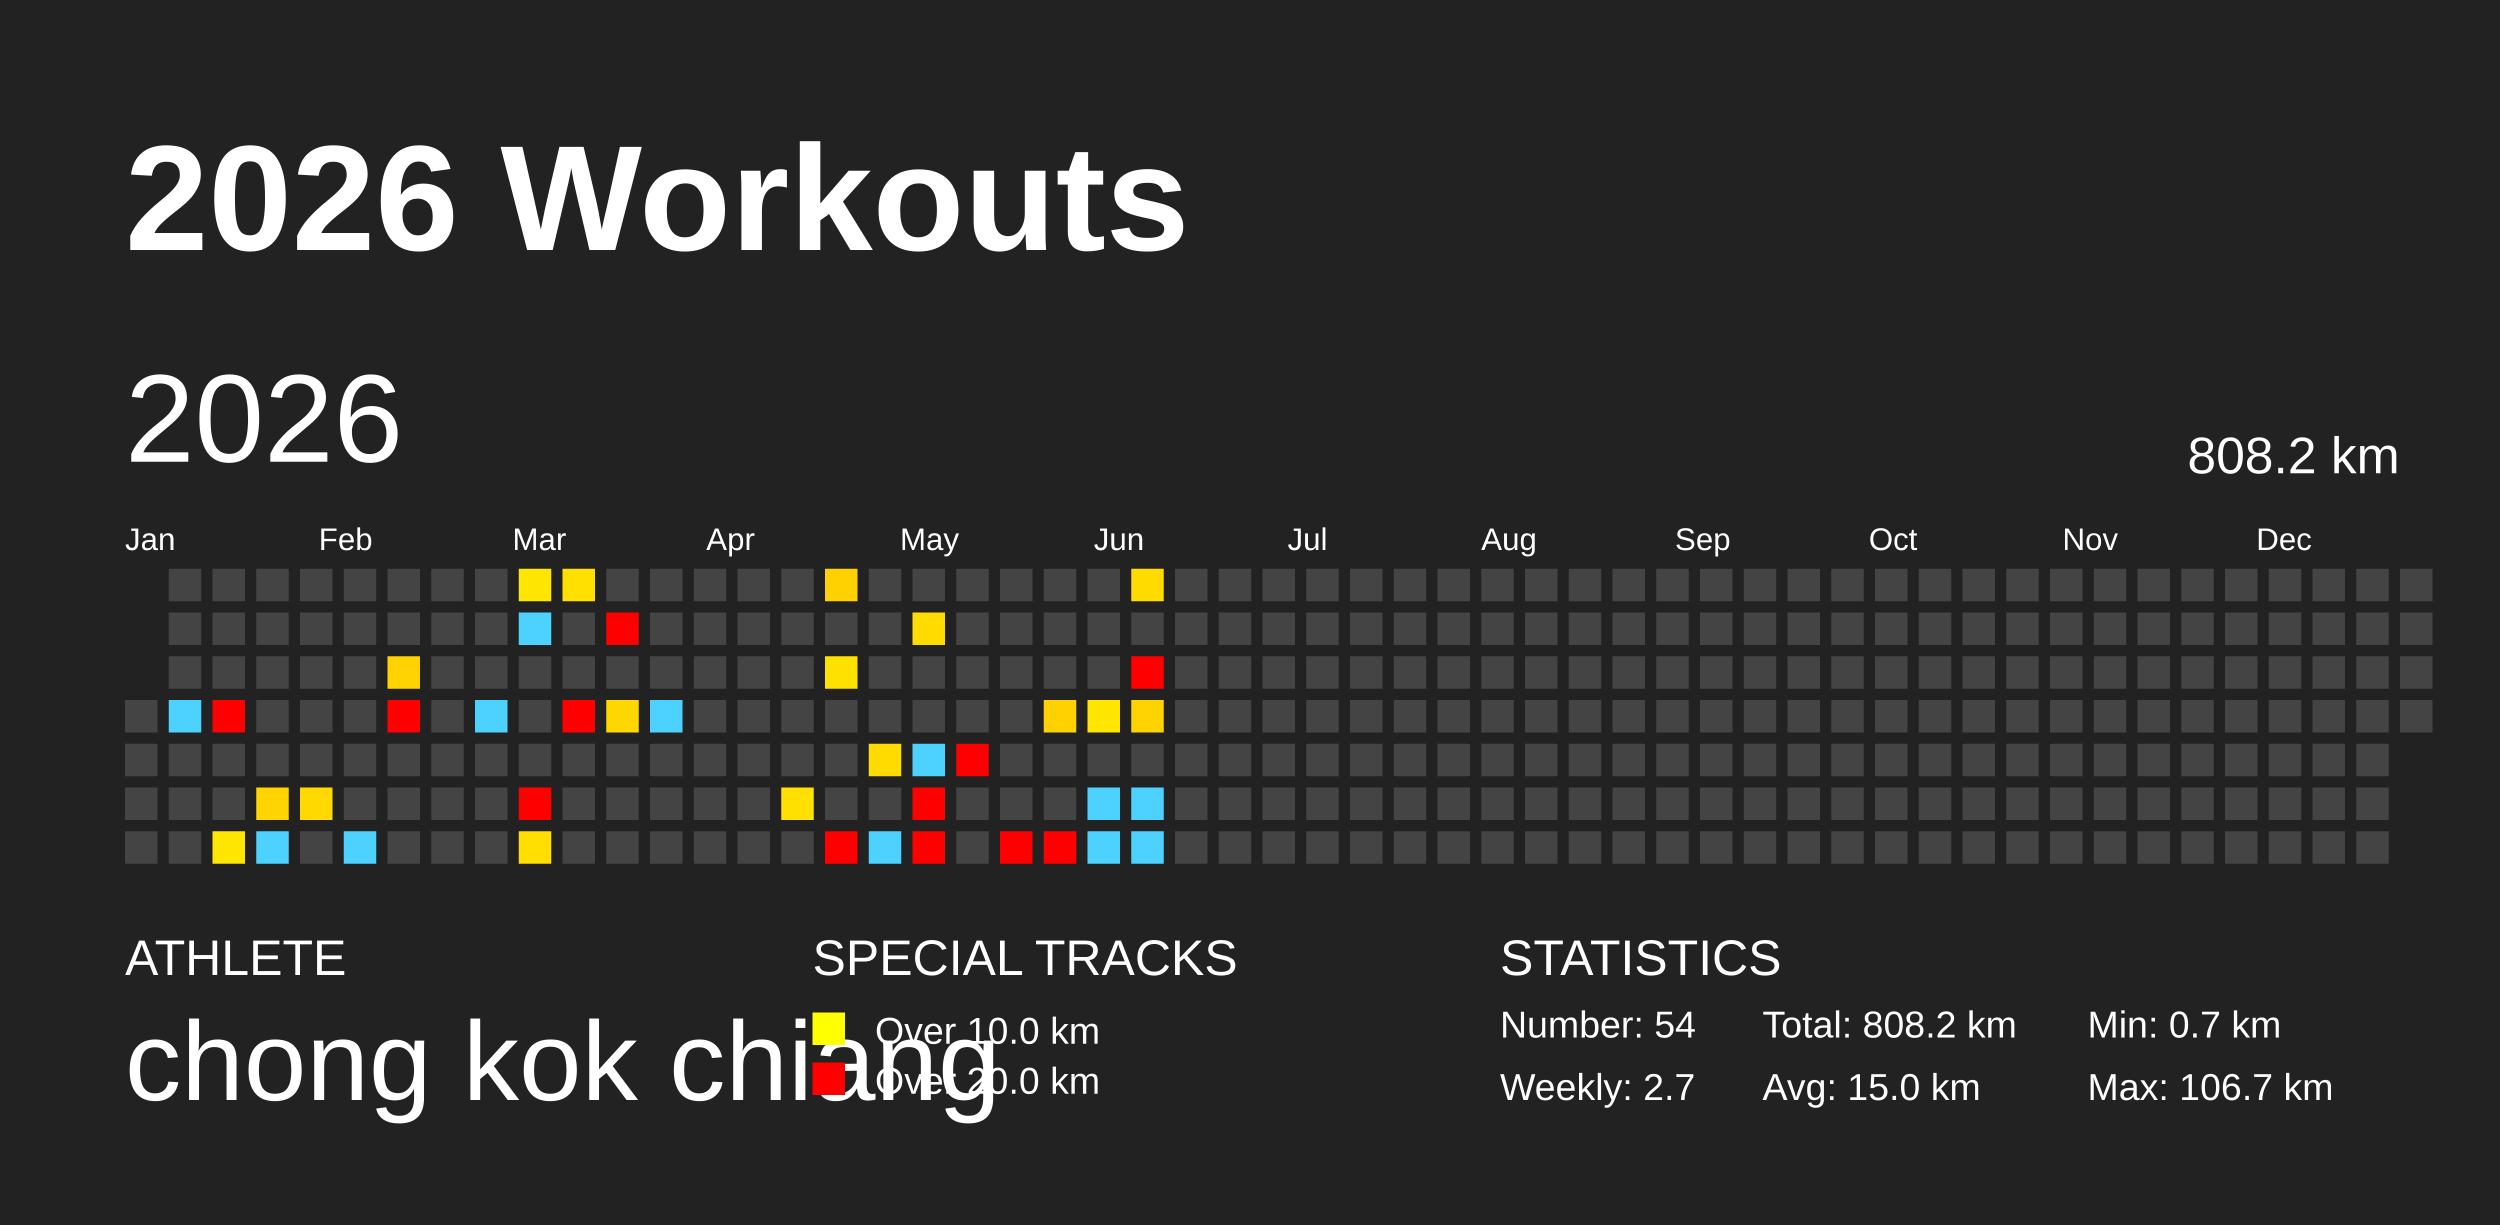
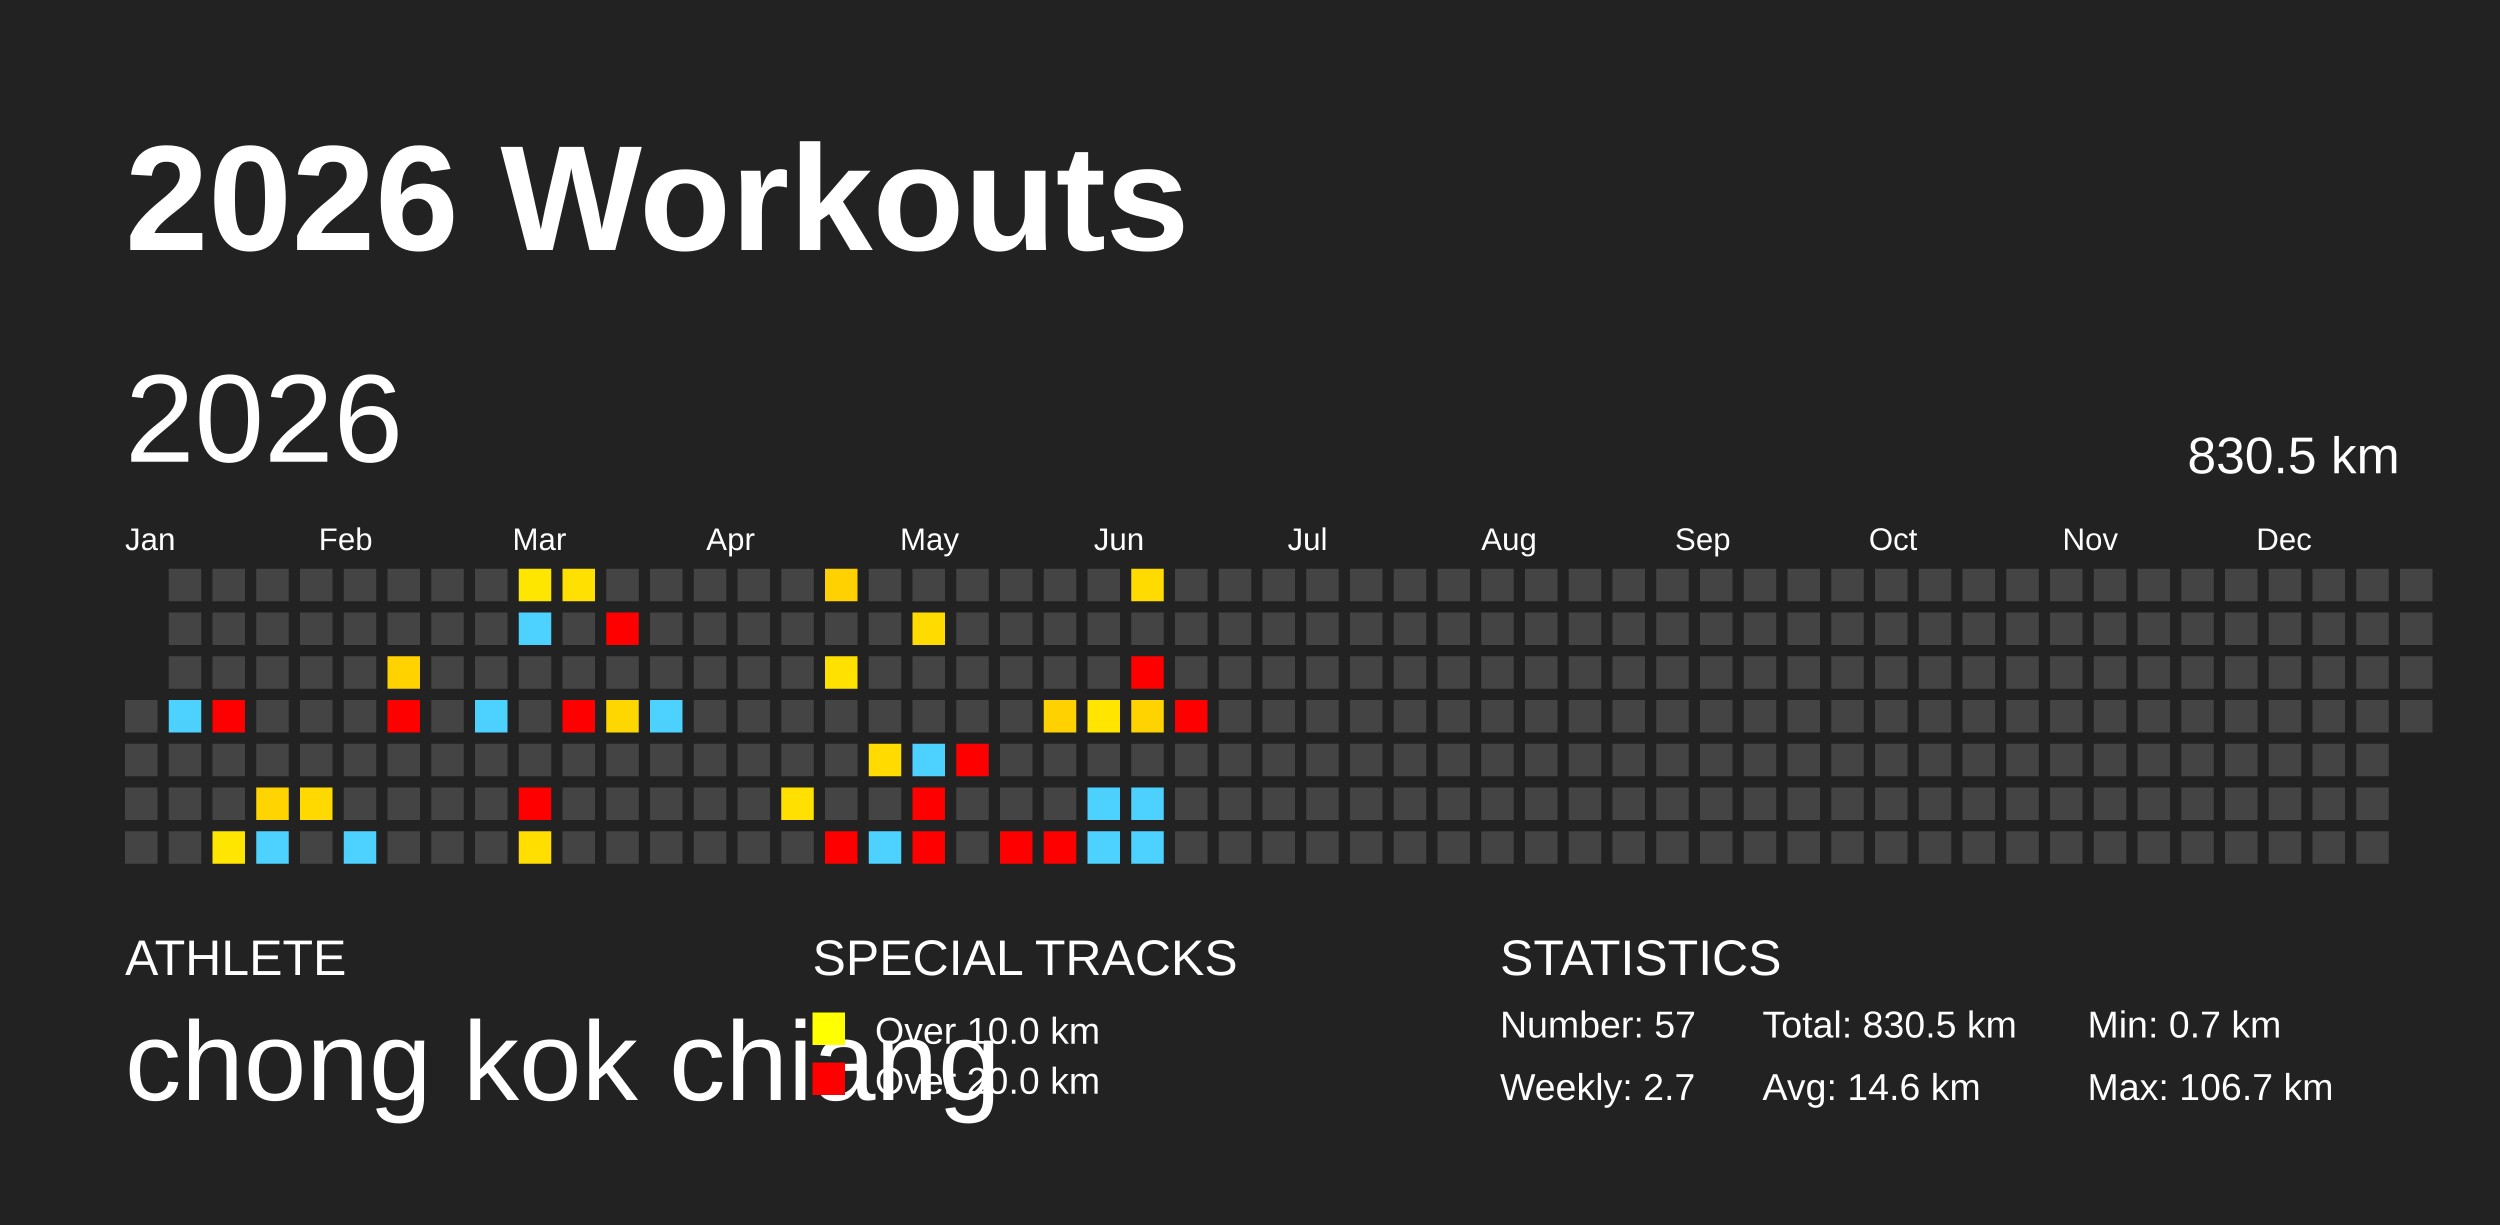
<svg xmlns="http://www.w3.org/2000/svg" baseProfile="full" height="98mm" version="1.1" viewBox="0,0,200,98" width="200mm">
  <defs />
  <rect fill="#222222" height="98" width="200" x="0" y="0" />
  <text fill="#FFFFFF" style="font-size:12px; font-family:Arial; font-weight:bold;" x="10" y="20">2026 Workouts</text>
  <text fill="#FFFFFF" style="font-size:4px; font-family:Arial" x="10" y="78">ATHLETE</text>
  <text fill="#FFFFFF" style="font-size:9px; font-family:Arial" x="10" y="88">chong kok chiang</text>
  <text fill="#FFFFFF" style="font-size:4px; font-family:Arial" x="65" y="78">SPECIAL TRACKS</text>
  <rect fill="yellow" height="2.6" width="2.6" x="65" y="81" />
  <text fill="#FFFFFF" style="font-size:3px; font-family:Arial" x="70" y="83.5">Over 10.0 km</text>
  <rect fill="red" height="2.6" width="2.6" x="65" y="85" />
  <text fill="#FFFFFF" style="font-size:3px; font-family:Arial" x="70" y="87.5">Over 20.0 km</text>
  <text fill="#FFFFFF" style="font-size:4px; font-family:Arial" x="120" y="78">STATISTICS</text>
-   <text fill="#FFFFFF" style="font-size:3px; font-family:Arial" x="120" y="83">Number: 54</text>
+   <text fill="#FFFFFF" style="font-size:3px; font-family:Arial" x="120" y="83">Number: 57</text>
  <text fill="#FFFFFF" style="font-size:3px; font-family:Arial" x="120" y="88">Weekly: 2.7</text>
-   <text fill="#FFFFFF" style="font-size:3px; font-family:Arial" x="141" y="83">Total: 808.2 km</text>
-   <text fill="#FFFFFF" style="font-size:3px; font-family:Arial" x="141" y="88">Avg: 15.0 km</text>
+   <text fill="#FFFFFF" style="font-size:3px; font-family:Arial" x="141" y="83">Total: 830.5 km</text>
+   <text fill="#FFFFFF" style="font-size:3px; font-family:Arial" x="141" y="88">Avg: 14.6 km</text>
  <text fill="#FFFFFF" style="font-size:3px; font-family:Arial" x="167" y="83">Min: 0.7 km</text>
  <text fill="#FFFFFF" style="font-size:3px; font-family:Arial" x="167" y="88">Max: 106.7 km</text>
  <text dominant-baseline="hanging" fill="#FFFFFF" style="font-size:10.0px; font-family:Arial;" x="10" y="30">2026</text>
-   <text dominant-baseline="hanging" fill="#FFFFFF" style="font-size:4.125px; font-family:Arial;" x="175" y="35">808.2 km</text>
+   <text dominant-baseline="hanging" fill="#FFFFFF" style="font-size:4.125px; font-family:Arial;" x="175" y="35">830.5 km</text>
  <text fill="#FFFFFF" style="font-size:2.5px; font-family:Arial" x="10.0" y="44">Jan</text>
  <text fill="#FFFFFF" style="font-size:2.5px; font-family:Arial" x="25.5" y="44">Feb</text>
  <text fill="#FFFFFF" style="font-size:2.5px; font-family:Arial" x="41.0" y="44">Mar</text>
  <text fill="#FFFFFF" style="font-size:2.5px; font-family:Arial" x="56.5" y="44">Apr</text>
  <text fill="#FFFFFF" style="font-size:2.5px; font-family:Arial" x="72.0" y="44">May</text>
  <text fill="#FFFFFF" style="font-size:2.5px; font-family:Arial" x="87.5" y="44">Jun</text>
  <text fill="#FFFFFF" style="font-size:2.5px; font-family:Arial" x="103.0" y="44">Jul</text>
  <text fill="#FFFFFF" style="font-size:2.5px; font-family:Arial" x="118.5" y="44">Aug</text>
  <text fill="#FFFFFF" style="font-size:2.5px; font-family:Arial" x="134.0" y="44">Sep</text>
  <text fill="#FFFFFF" style="font-size:2.5px; font-family:Arial" x="149.5" y="44">Oct</text>
  <text fill="#FFFFFF" style="font-size:2.5px; font-family:Arial" x="165.0" y="44">Nov</text>
  <text fill="#FFFFFF" style="font-size:2.5px; font-family:Arial" x="180.5" y="44">Dec</text>
  <rect fill="#444444" height="2.6" width="2.6" x="10.0" y="56.0" />
  <rect fill="#444444" height="2.6" width="2.6" x="10.0" y="59.5" />
  <rect fill="#444444" height="2.6" width="2.6" x="10.0" y="63.0" />
  <rect fill="#444444" height="2.6" width="2.6" x="10.0" y="66.5" />
  <rect fill="#444444" height="2.6" width="2.6" x="13.5" y="45.5" />
  <rect fill="#444444" height="2.6" width="2.6" x="13.5" y="49.0" />
  <rect fill="#444444" height="2.6" width="2.6" x="13.5" y="52.5" />
  <rect fill="#4dd2ff" height="2.6" width="2.6" x="13.5" y="56.0" />
  <rect fill="#444444" height="2.6" width="2.6" x="13.5" y="59.5" />
  <rect fill="#444444" height="2.6" width="2.6" x="13.5" y="63.0" />
  <rect fill="#444444" height="2.6" width="2.6" x="13.5" y="66.5" />
  <rect fill="#444444" height="2.6" width="2.6" x="17.0" y="45.5" />
  <rect fill="#444444" height="2.6" width="2.6" x="17.0" y="49.0" />
  <rect fill="#444444" height="2.6" width="2.6" x="17.0" y="52.5" />
  <rect fill="red" height="2.6" width="2.6" x="17.0" y="56.0" />
  <rect fill="#444444" height="2.6" width="2.6" x="17.0" y="59.5" />
  <rect fill="#444444" height="2.6" width="2.6" x="17.0" y="63.0" />
  <rect fill="#ffe600" height="2.6" width="2.6" x="17.0" y="66.5" />
  <rect fill="#444444" height="2.6" width="2.6" x="20.5" y="45.5" />
  <rect fill="#444444" height="2.6" width="2.6" x="20.5" y="49.0" />
  <rect fill="#444444" height="2.6" width="2.6" x="20.5" y="52.5" />
  <rect fill="#444444" height="2.6" width="2.6" x="20.5" y="56.0" />
  <rect fill="#444444" height="2.6" width="2.6" x="20.5" y="59.5" />
  <rect fill="#ffd400" height="2.6" width="2.6" x="20.5" y="63.0" />
  <rect fill="#4dd2ff" height="2.6" width="2.6" x="20.5" y="66.5" />
  <rect fill="#444444" height="2.6" width="2.6" x="24.0" y="45.5" />
  <rect fill="#444444" height="2.6" width="2.6" x="24.0" y="49.0" />
  <rect fill="#444444" height="2.6" width="2.6" x="24.0" y="52.5" />
  <rect fill="#444444" height="2.6" width="2.6" x="24.0" y="56.0" />
  <rect fill="#444444" height="2.6" width="2.6" x="24.0" y="59.5" />
  <rect fill="#ffd900" height="2.6" width="2.6" x="24.0" y="63.0" />
  <rect fill="#444444" height="2.6" width="2.6" x="24.0" y="66.5" />
  <rect fill="#444444" height="2.6" width="2.6" x="27.5" y="45.5" />
  <rect fill="#444444" height="2.6" width="2.6" x="27.5" y="49.0" />
  <rect fill="#444444" height="2.6" width="2.6" x="27.5" y="52.5" />
  <rect fill="#444444" height="2.6" width="2.6" x="27.5" y="56.0" />
  <rect fill="#444444" height="2.6" width="2.6" x="27.5" y="59.5" />
  <rect fill="#444444" height="2.6" width="2.6" x="27.5" y="63.0" />
  <rect fill="#4dd2ff" height="2.6" width="2.6" x="27.5" y="66.5" />
  <rect fill="#444444" height="2.6" width="2.6" x="31.0" y="45.5" />
  <rect fill="#444444" height="2.6" width="2.6" x="31.0" y="49.0" />
  <rect fill="#ffd200" height="2.6" width="2.6" x="31.0" y="52.5" />
  <rect fill="red" height="2.6" width="2.6" x="31.0" y="56.0" />
  <rect fill="#444444" height="2.6" width="2.6" x="31.0" y="59.5" />
  <rect fill="#444444" height="2.6" width="2.6" x="31.0" y="63.0" />
  <rect fill="#444444" height="2.6" width="2.6" x="31.0" y="66.5" />
  <rect fill="#444444" height="2.6" width="2.6" x="34.5" y="45.5" />
  <rect fill="#444444" height="2.6" width="2.6" x="34.5" y="49.0" />
  <rect fill="#444444" height="2.6" width="2.6" x="34.5" y="52.5" />
  <rect fill="#444444" height="2.6" width="2.6" x="34.5" y="56.0" />
  <rect fill="#444444" height="2.6" width="2.6" x="34.5" y="59.5" />
  <rect fill="#444444" height="2.6" width="2.6" x="34.5" y="63.0" />
  <rect fill="#444444" height="2.6" width="2.6" x="34.5" y="66.5" />
  <rect fill="#444444" height="2.6" width="2.6" x="38.0" y="45.5" />
  <rect fill="#444444" height="2.6" width="2.6" x="38.0" y="49.0" />
  <rect fill="#444444" height="2.6" width="2.6" x="38.0" y="52.5" />
  <rect fill="#4dd2ff" height="2.6" width="2.6" x="38.0" y="56.0" />
  <rect fill="#444444" height="2.6" width="2.6" x="38.0" y="59.5" />
  <rect fill="#444444" height="2.6" width="2.6" x="38.0" y="63.0" />
  <rect fill="#444444" height="2.6" width="2.6" x="38.0" y="66.5" />
  <rect fill="#ffe600" height="2.6" width="2.6" x="41.5" y="45.5" />
  <rect fill="#4dd2ff" height="2.6" width="2.6" x="41.5" y="49.0" />
  <rect fill="#444444" height="2.6" width="2.6" x="41.5" y="52.5" />
  <rect fill="#444444" height="2.6" width="2.6" x="41.5" y="56.0" />
  <rect fill="#444444" height="2.6" width="2.6" x="41.5" y="59.5" />
  <rect fill="red" height="2.6" width="2.6" x="41.5" y="63.0" />
  <rect fill="#ffde00" height="2.6" width="2.6" x="41.5" y="66.5" />
  <rect fill="#ffe000" height="2.6" width="2.6" x="45.0" y="45.5" />
  <rect fill="#444444" height="2.6" width="2.6" x="45.0" y="49.0" />
  <rect fill="#444444" height="2.6" width="2.6" x="45.0" y="52.5" />
  <rect fill="red" height="2.6" width="2.6" x="45.0" y="56.0" />
  <rect fill="#444444" height="2.6" width="2.6" x="45.0" y="59.5" />
  <rect fill="#444444" height="2.6" width="2.6" x="45.0" y="63.0" />
  <rect fill="#444444" height="2.6" width="2.6" x="45.0" y="66.5" />
  <rect fill="#444444" height="2.6" width="2.6" x="48.5" y="45.5" />
  <rect fill="red" height="2.6" width="2.6" x="48.5" y="49.0" />
  <rect fill="#444444" height="2.6" width="2.6" x="48.5" y="52.5" />
  <rect fill="#ffd700" height="2.6" width="2.6" x="48.5" y="56.0" />
  <rect fill="#444444" height="2.6" width="2.6" x="48.5" y="59.5" />
  <rect fill="#444444" height="2.6" width="2.6" x="48.5" y="63.0" />
  <rect fill="#444444" height="2.6" width="2.6" x="48.5" y="66.5" />
  <rect fill="#444444" height="2.6" width="2.6" x="52.0" y="45.5" />
  <rect fill="#444444" height="2.6" width="2.6" x="52.0" y="49.0" />
  <rect fill="#444444" height="2.6" width="2.6" x="52.0" y="52.5" />
  <rect fill="#4dd2ff" height="2.6" width="2.6" x="52.0" y="56.0" />
  <rect fill="#444444" height="2.6" width="2.6" x="52.0" y="59.5" />
  <rect fill="#444444" height="2.6" width="2.6" x="52.0" y="63.0" />
  <rect fill="#444444" height="2.6" width="2.6" x="52.0" y="66.5" />
  <rect fill="#444444" height="2.6" width="2.6" x="55.5" y="45.5" />
  <rect fill="#444444" height="2.6" width="2.6" x="55.5" y="49.0" />
  <rect fill="#444444" height="2.6" width="2.6" x="55.5" y="52.5" />
  <rect fill="#444444" height="2.6" width="2.6" x="55.5" y="56.0" />
  <rect fill="#444444" height="2.6" width="2.6" x="55.5" y="59.5" />
  <rect fill="#444444" height="2.6" width="2.6" x="55.5" y="63.0" />
  <rect fill="#444444" height="2.6" width="2.6" x="55.5" y="66.5" />
  <rect fill="#444444" height="2.6" width="2.6" x="59.0" y="45.5" />
  <rect fill="#444444" height="2.6" width="2.6" x="59.0" y="49.0" />
  <rect fill="#444444" height="2.6" width="2.6" x="59.0" y="52.5" />
  <rect fill="#444444" height="2.6" width="2.6" x="59.0" y="56.0" />
  <rect fill="#444444" height="2.6" width="2.6" x="59.0" y="59.5" />
  <rect fill="#444444" height="2.6" width="2.6" x="59.0" y="63.0" />
  <rect fill="#444444" height="2.6" width="2.6" x="59.0" y="66.5" />
  <rect fill="#444444" height="2.6" width="2.6" x="62.5" y="45.5" />
  <rect fill="#444444" height="2.6" width="2.6" x="62.5" y="49.0" />
  <rect fill="#444444" height="2.6" width="2.6" x="62.5" y="52.5" />
  <rect fill="#444444" height="2.6" width="2.6" x="62.5" y="56.0" />
  <rect fill="#444444" height="2.6" width="2.6" x="62.5" y="59.5" />
  <rect fill="#ffe000" height="2.6" width="2.6" x="62.5" y="63.0" />
  <rect fill="#444444" height="2.6" width="2.6" x="62.5" y="66.5" />
  <rect fill="#ffd100" height="2.6" width="2.6" x="66.0" y="45.5" />
  <rect fill="#444444" height="2.6" width="2.6" x="66.0" y="49.0" />
  <rect fill="#ffe100" height="2.6" width="2.6" x="66.0" y="52.5" />
  <rect fill="#444444" height="2.6" width="2.6" x="66.0" y="56.0" />
  <rect fill="#444444" height="2.6" width="2.6" x="66.0" y="59.5" />
  <rect fill="#444444" height="2.6" width="2.6" x="66.0" y="63.0" />
  <rect fill="red" height="2.6" width="2.6" x="66.0" y="66.5" />
  <rect fill="#444444" height="2.6" width="2.6" x="69.5" y="45.5" />
  <rect fill="#444444" height="2.6" width="2.6" x="69.5" y="49.0" />
  <rect fill="#444444" height="2.6" width="2.6" x="69.5" y="52.5" />
  <rect fill="#444444" height="2.6" width="2.6" x="69.5" y="56.0" />
  <rect fill="#ffdb00" height="2.6" width="2.6" x="69.5" y="59.5" />
  <rect fill="#444444" height="2.6" width="2.6" x="69.5" y="63.0" />
  <rect fill="#4dd2ff" height="2.6" width="2.6" x="69.5" y="66.5" />
  <rect fill="#444444" height="2.6" width="2.6" x="73.0" y="45.5" />
  <rect fill="#ffdb00" height="2.6" width="2.6" x="73.0" y="49.0" />
  <rect fill="#444444" height="2.6" width="2.6" x="73.0" y="52.5" />
  <rect fill="#444444" height="2.6" width="2.6" x="73.0" y="56.0" />
  <rect fill="#4dd2ff" height="2.6" width="2.6" x="73.0" y="59.5" />
  <rect fill="red" height="2.6" width="2.6" x="73.0" y="63.0" />
  <rect fill="red" height="2.6" width="2.6" x="73.0" y="66.5" />
  <rect fill="#444444" height="2.6" width="2.6" x="76.5" y="45.5" />
  <rect fill="#444444" height="2.6" width="2.6" x="76.5" y="49.0" />
  <rect fill="#444444" height="2.6" width="2.6" x="76.5" y="52.5" />
  <rect fill="#444444" height="2.6" width="2.6" x="76.5" y="56.0" />
  <rect fill="red" height="2.6" width="2.6" x="76.5" y="59.5" />
  <rect fill="#444444" height="2.6" width="2.6" x="76.5" y="63.0" />
  <rect fill="#444444" height="2.6" width="2.6" x="76.5" y="66.5" />
  <rect fill="#444444" height="2.6" width="2.6" x="80.0" y="45.5" />
  <rect fill="#444444" height="2.6" width="2.6" x="80.0" y="49.0" />
  <rect fill="#444444" height="2.6" width="2.6" x="80.0" y="52.5" />
  <rect fill="#444444" height="2.6" width="2.6" x="80.0" y="56.0" />
  <rect fill="#444444" height="2.6" width="2.6" x="80.0" y="59.5" />
  <rect fill="#444444" height="2.6" width="2.6" x="80.0" y="63.0" />
  <rect fill="red" height="2.6" width="2.6" x="80.0" y="66.5" />
  <rect fill="#444444" height="2.6" width="2.6" x="83.5" y="45.5" />
  <rect fill="#444444" height="2.6" width="2.6" x="83.5" y="49.0" />
  <rect fill="#444444" height="2.6" width="2.6" x="83.5" y="52.5" />
  <rect fill="#ffd100" height="2.6" width="2.6" x="83.5" y="56.0" />
  <rect fill="#444444" height="2.6" width="2.6" x="83.5" y="59.5" />
  <rect fill="#444444" height="2.6" width="2.6" x="83.5" y="63.0" />
  <rect fill="red" height="2.6" width="2.6" x="83.5" y="66.5" />
  <rect fill="#444444" height="2.6" width="2.6" x="87.0" y="45.5" />
  <rect fill="#444444" height="2.6" width="2.6" x="87.0" y="49.0" />
  <rect fill="#444444" height="2.6" width="2.6" x="87.0" y="52.5" />
  <rect fill="#ffe500" height="2.6" width="2.6" x="87.0" y="56.0" />
  <rect fill="#444444" height="2.6" width="2.6" x="87.0" y="59.5" />
  <rect fill="#4dd2ff" height="2.6" width="2.6" x="87.0" y="63.0" />
  <rect fill="#4dd2ff" height="2.6" width="2.6" x="87.0" y="66.5" />
  <rect fill="#ffdb00" height="2.6" width="2.6" x="90.5" y="45.5" />
  <rect fill="#444444" height="2.6" width="2.6" x="90.5" y="49.0" />
  <rect fill="red" height="2.6" width="2.6" x="90.5" y="52.5" />
  <rect fill="#ffd300" height="2.6" width="2.6" x="90.5" y="56.0" />
  <rect fill="#444444" height="2.6" width="2.6" x="90.5" y="59.5" />
  <rect fill="#4dd2ff" height="2.6" width="2.6" x="90.5" y="63.0" />
  <rect fill="#4dd2ff" height="2.6" width="2.6" x="90.5" y="66.5" />
  <rect fill="#444444" height="2.6" width="2.6" x="94.0" y="45.5" />
  <rect fill="#444444" height="2.6" width="2.6" x="94.0" y="49.0" />
  <rect fill="#444444" height="2.6" width="2.6" x="94.0" y="52.5" />
-   <rect fill="#444444" height="2.6" width="2.6" x="94.0" y="56.0" />
+   <rect fill="red" height="2.6" width="2.6" x="94.0" y="56.0" />
  <rect fill="#444444" height="2.6" width="2.6" x="94.0" y="59.5" />
  <rect fill="#444444" height="2.6" width="2.6" x="94.0" y="63.0" />
  <rect fill="#444444" height="2.6" width="2.6" x="94.0" y="66.5" />
  <rect fill="#444444" height="2.6" width="2.6" x="97.5" y="45.5" />
  <rect fill="#444444" height="2.6" width="2.6" x="97.5" y="49.0" />
  <rect fill="#444444" height="2.6" width="2.6" x="97.5" y="52.5" />
  <rect fill="#444444" height="2.6" width="2.6" x="97.5" y="56.0" />
  <rect fill="#444444" height="2.6" width="2.6" x="97.5" y="59.5" />
  <rect fill="#444444" height="2.6" width="2.6" x="97.5" y="63.0" />
  <rect fill="#444444" height="2.6" width="2.6" x="97.5" y="66.5" />
  <rect fill="#444444" height="2.6" width="2.6" x="101.0" y="45.5" />
  <rect fill="#444444" height="2.6" width="2.6" x="101.0" y="49.0" />
  <rect fill="#444444" height="2.6" width="2.6" x="101.0" y="52.5" />
  <rect fill="#444444" height="2.6" width="2.6" x="101.0" y="56.0" />
  <rect fill="#444444" height="2.6" width="2.6" x="101.0" y="59.5" />
  <rect fill="#444444" height="2.6" width="2.6" x="101.0" y="63.0" />
  <rect fill="#444444" height="2.6" width="2.6" x="101.0" y="66.5" />
  <rect fill="#444444" height="2.6" width="2.6" x="104.5" y="45.5" />
  <rect fill="#444444" height="2.6" width="2.6" x="104.5" y="49.0" />
  <rect fill="#444444" height="2.6" width="2.6" x="104.5" y="52.5" />
  <rect fill="#444444" height="2.6" width="2.6" x="104.5" y="56.0" />
  <rect fill="#444444" height="2.6" width="2.6" x="104.5" y="59.5" />
  <rect fill="#444444" height="2.6" width="2.6" x="104.5" y="63.0" />
  <rect fill="#444444" height="2.6" width="2.6" x="104.5" y="66.5" />
  <rect fill="#444444" height="2.6" width="2.6" x="108.0" y="45.5" />
  <rect fill="#444444" height="2.6" width="2.6" x="108.0" y="49.0" />
  <rect fill="#444444" height="2.6" width="2.6" x="108.0" y="52.5" />
  <rect fill="#444444" height="2.6" width="2.6" x="108.0" y="56.0" />
  <rect fill="#444444" height="2.6" width="2.6" x="108.0" y="59.5" />
  <rect fill="#444444" height="2.6" width="2.6" x="108.0" y="63.0" />
  <rect fill="#444444" height="2.6" width="2.6" x="108.0" y="66.5" />
  <rect fill="#444444" height="2.6" width="2.6" x="111.5" y="45.5" />
  <rect fill="#444444" height="2.6" width="2.6" x="111.5" y="49.0" />
  <rect fill="#444444" height="2.6" width="2.6" x="111.5" y="52.5" />
  <rect fill="#444444" height="2.6" width="2.6" x="111.5" y="56.0" />
  <rect fill="#444444" height="2.6" width="2.6" x="111.5" y="59.5" />
  <rect fill="#444444" height="2.6" width="2.6" x="111.5" y="63.0" />
  <rect fill="#444444" height="2.6" width="2.6" x="111.5" y="66.5" />
  <rect fill="#444444" height="2.6" width="2.6" x="115.0" y="45.5" />
  <rect fill="#444444" height="2.6" width="2.6" x="115.0" y="49.0" />
  <rect fill="#444444" height="2.6" width="2.6" x="115.0" y="52.5" />
  <rect fill="#444444" height="2.6" width="2.6" x="115.0" y="56.0" />
  <rect fill="#444444" height="2.6" width="2.6" x="115.0" y="59.5" />
  <rect fill="#444444" height="2.6" width="2.6" x="115.0" y="63.0" />
  <rect fill="#444444" height="2.6" width="2.6" x="115.0" y="66.5" />
  <rect fill="#444444" height="2.6" width="2.6" x="118.5" y="45.5" />
  <rect fill="#444444" height="2.6" width="2.6" x="118.5" y="49.0" />
  <rect fill="#444444" height="2.6" width="2.6" x="118.5" y="52.5" />
  <rect fill="#444444" height="2.6" width="2.6" x="118.5" y="56.0" />
  <rect fill="#444444" height="2.6" width="2.6" x="118.5" y="59.5" />
  <rect fill="#444444" height="2.6" width="2.6" x="118.5" y="63.0" />
  <rect fill="#444444" height="2.6" width="2.6" x="118.5" y="66.5" />
  <rect fill="#444444" height="2.6" width="2.6" x="122.0" y="45.5" />
  <rect fill="#444444" height="2.6" width="2.6" x="122.0" y="49.0" />
  <rect fill="#444444" height="2.6" width="2.6" x="122.0" y="52.5" />
  <rect fill="#444444" height="2.6" width="2.6" x="122.0" y="56.0" />
  <rect fill="#444444" height="2.6" width="2.6" x="122.0" y="59.5" />
  <rect fill="#444444" height="2.6" width="2.6" x="122.0" y="63.0" />
  <rect fill="#444444" height="2.6" width="2.6" x="122.0" y="66.5" />
  <rect fill="#444444" height="2.6" width="2.6" x="125.5" y="45.5" />
  <rect fill="#444444" height="2.6" width="2.6" x="125.5" y="49.0" />
  <rect fill="#444444" height="2.6" width="2.6" x="125.5" y="52.5" />
  <rect fill="#444444" height="2.6" width="2.6" x="125.5" y="56.0" />
  <rect fill="#444444" height="2.6" width="2.6" x="125.5" y="59.5" />
  <rect fill="#444444" height="2.6" width="2.6" x="125.5" y="63.0" />
  <rect fill="#444444" height="2.6" width="2.6" x="125.5" y="66.5" />
  <rect fill="#444444" height="2.6" width="2.6" x="129.0" y="45.5" />
  <rect fill="#444444" height="2.6" width="2.6" x="129.0" y="49.0" />
  <rect fill="#444444" height="2.6" width="2.6" x="129.0" y="52.5" />
  <rect fill="#444444" height="2.6" width="2.6" x="129.0" y="56.0" />
  <rect fill="#444444" height="2.6" width="2.6" x="129.0" y="59.5" />
  <rect fill="#444444" height="2.6" width="2.6" x="129.0" y="63.0" />
  <rect fill="#444444" height="2.6" width="2.6" x="129.0" y="66.5" />
  <rect fill="#444444" height="2.6" width="2.6" x="132.5" y="45.5" />
  <rect fill="#444444" height="2.6" width="2.6" x="132.5" y="49.0" />
  <rect fill="#444444" height="2.6" width="2.6" x="132.5" y="52.5" />
  <rect fill="#444444" height="2.6" width="2.6" x="132.5" y="56.0" />
  <rect fill="#444444" height="2.6" width="2.6" x="132.5" y="59.5" />
  <rect fill="#444444" height="2.6" width="2.6" x="132.5" y="63.0" />
  <rect fill="#444444" height="2.6" width="2.6" x="132.5" y="66.5" />
  <rect fill="#444444" height="2.6" width="2.6" x="136.0" y="45.5" />
  <rect fill="#444444" height="2.6" width="2.6" x="136.0" y="49.0" />
  <rect fill="#444444" height="2.6" width="2.6" x="136.0" y="52.5" />
  <rect fill="#444444" height="2.6" width="2.6" x="136.0" y="56.0" />
  <rect fill="#444444" height="2.6" width="2.6" x="136.0" y="59.5" />
  <rect fill="#444444" height="2.6" width="2.6" x="136.0" y="63.0" />
  <rect fill="#444444" height="2.6" width="2.6" x="136.0" y="66.5" />
  <rect fill="#444444" height="2.6" width="2.6" x="139.5" y="45.5" />
  <rect fill="#444444" height="2.6" width="2.6" x="139.5" y="49.0" />
  <rect fill="#444444" height="2.6" width="2.6" x="139.5" y="52.5" />
  <rect fill="#444444" height="2.6" width="2.6" x="139.5" y="56.0" />
  <rect fill="#444444" height="2.6" width="2.6" x="139.5" y="59.5" />
  <rect fill="#444444" height="2.6" width="2.6" x="139.5" y="63.0" />
  <rect fill="#444444" height="2.6" width="2.6" x="139.5" y="66.5" />
  <rect fill="#444444" height="2.6" width="2.6" x="143.0" y="45.5" />
  <rect fill="#444444" height="2.6" width="2.6" x="143.0" y="49.0" />
  <rect fill="#444444" height="2.6" width="2.6" x="143.0" y="52.5" />
  <rect fill="#444444" height="2.6" width="2.6" x="143.0" y="56.0" />
  <rect fill="#444444" height="2.6" width="2.6" x="143.0" y="59.5" />
  <rect fill="#444444" height="2.6" width="2.6" x="143.0" y="63.0" />
  <rect fill="#444444" height="2.6" width="2.6" x="143.0" y="66.5" />
  <rect fill="#444444" height="2.6" width="2.6" x="146.5" y="45.5" />
  <rect fill="#444444" height="2.6" width="2.6" x="146.5" y="49.0" />
  <rect fill="#444444" height="2.6" width="2.6" x="146.5" y="52.5" />
  <rect fill="#444444" height="2.6" width="2.6" x="146.5" y="56.0" />
  <rect fill="#444444" height="2.6" width="2.6" x="146.5" y="59.5" />
  <rect fill="#444444" height="2.6" width="2.6" x="146.5" y="63.0" />
  <rect fill="#444444" height="2.6" width="2.6" x="146.5" y="66.5" />
  <rect fill="#444444" height="2.6" width="2.6" x="150.0" y="45.5" />
  <rect fill="#444444" height="2.6" width="2.6" x="150.0" y="49.0" />
  <rect fill="#444444" height="2.6" width="2.6" x="150.0" y="52.5" />
  <rect fill="#444444" height="2.6" width="2.6" x="150.0" y="56.0" />
  <rect fill="#444444" height="2.6" width="2.6" x="150.0" y="59.5" />
  <rect fill="#444444" height="2.6" width="2.6" x="150.0" y="63.0" />
  <rect fill="#444444" height="2.6" width="2.6" x="150.0" y="66.5" />
  <rect fill="#444444" height="2.6" width="2.6" x="153.5" y="45.5" />
  <rect fill="#444444" height="2.6" width="2.6" x="153.5" y="49.0" />
  <rect fill="#444444" height="2.6" width="2.6" x="153.5" y="52.5" />
  <rect fill="#444444" height="2.6" width="2.6" x="153.5" y="56.0" />
  <rect fill="#444444" height="2.6" width="2.6" x="153.5" y="59.5" />
  <rect fill="#444444" height="2.6" width="2.6" x="153.5" y="63.0" />
  <rect fill="#444444" height="2.6" width="2.6" x="153.5" y="66.5" />
  <rect fill="#444444" height="2.6" width="2.6" x="157.0" y="45.5" />
  <rect fill="#444444" height="2.6" width="2.6" x="157.0" y="49.0" />
  <rect fill="#444444" height="2.6" width="2.6" x="157.0" y="52.5" />
  <rect fill="#444444" height="2.6" width="2.6" x="157.0" y="56.0" />
  <rect fill="#444444" height="2.6" width="2.6" x="157.0" y="59.5" />
  <rect fill="#444444" height="2.6" width="2.6" x="157.0" y="63.0" />
  <rect fill="#444444" height="2.6" width="2.6" x="157.0" y="66.5" />
  <rect fill="#444444" height="2.6" width="2.6" x="160.5" y="45.5" />
  <rect fill="#444444" height="2.6" width="2.6" x="160.5" y="49.0" />
  <rect fill="#444444" height="2.6" width="2.6" x="160.5" y="52.5" />
  <rect fill="#444444" height="2.6" width="2.6" x="160.5" y="56.0" />
  <rect fill="#444444" height="2.6" width="2.6" x="160.5" y="59.5" />
  <rect fill="#444444" height="2.6" width="2.6" x="160.5" y="63.0" />
  <rect fill="#444444" height="2.6" width="2.6" x="160.5" y="66.5" />
  <rect fill="#444444" height="2.6" width="2.6" x="164.0" y="45.5" />
  <rect fill="#444444" height="2.6" width="2.6" x="164.0" y="49.0" />
  <rect fill="#444444" height="2.6" width="2.6" x="164.0" y="52.5" />
  <rect fill="#444444" height="2.6" width="2.6" x="164.0" y="56.0" />
  <rect fill="#444444" height="2.6" width="2.6" x="164.0" y="59.5" />
  <rect fill="#444444" height="2.6" width="2.6" x="164.0" y="63.0" />
  <rect fill="#444444" height="2.6" width="2.6" x="164.0" y="66.5" />
  <rect fill="#444444" height="2.6" width="2.6" x="167.5" y="45.5" />
  <rect fill="#444444" height="2.6" width="2.6" x="167.5" y="49.0" />
  <rect fill="#444444" height="2.6" width="2.6" x="167.5" y="52.5" />
  <rect fill="#444444" height="2.6" width="2.6" x="167.5" y="56.0" />
  <rect fill="#444444" height="2.6" width="2.6" x="167.5" y="59.5" />
  <rect fill="#444444" height="2.6" width="2.6" x="167.5" y="63.0" />
  <rect fill="#444444" height="2.6" width="2.6" x="167.5" y="66.5" />
  <rect fill="#444444" height="2.6" width="2.6" x="171.0" y="45.5" />
  <rect fill="#444444" height="2.6" width="2.6" x="171.0" y="49.0" />
  <rect fill="#444444" height="2.6" width="2.6" x="171.0" y="52.5" />
  <rect fill="#444444" height="2.6" width="2.6" x="171.0" y="56.0" />
  <rect fill="#444444" height="2.6" width="2.6" x="171.0" y="59.5" />
  <rect fill="#444444" height="2.6" width="2.6" x="171.0" y="63.0" />
  <rect fill="#444444" height="2.6" width="2.6" x="171.0" y="66.5" />
  <rect fill="#444444" height="2.6" width="2.6" x="174.5" y="45.5" />
  <rect fill="#444444" height="2.6" width="2.6" x="174.5" y="49.0" />
  <rect fill="#444444" height="2.6" width="2.6" x="174.5" y="52.5" />
  <rect fill="#444444" height="2.6" width="2.6" x="174.5" y="56.0" />
  <rect fill="#444444" height="2.6" width="2.6" x="174.5" y="59.5" />
  <rect fill="#444444" height="2.6" width="2.6" x="174.5" y="63.0" />
  <rect fill="#444444" height="2.6" width="2.6" x="174.5" y="66.5" />
  <rect fill="#444444" height="2.6" width="2.6" x="178.0" y="45.5" />
  <rect fill="#444444" height="2.6" width="2.6" x="178.0" y="49.0" />
  <rect fill="#444444" height="2.6" width="2.6" x="178.0" y="52.5" />
  <rect fill="#444444" height="2.6" width="2.6" x="178.0" y="56.0" />
  <rect fill="#444444" height="2.6" width="2.6" x="178.0" y="59.5" />
  <rect fill="#444444" height="2.6" width="2.6" x="178.0" y="63.0" />
  <rect fill="#444444" height="2.6" width="2.6" x="178.0" y="66.5" />
  <rect fill="#444444" height="2.6" width="2.6" x="181.5" y="45.5" />
  <rect fill="#444444" height="2.6" width="2.6" x="181.5" y="49.0" />
  <rect fill="#444444" height="2.6" width="2.6" x="181.5" y="52.5" />
  <rect fill="#444444" height="2.6" width="2.6" x="181.5" y="56.0" />
  <rect fill="#444444" height="2.6" width="2.6" x="181.5" y="59.5" />
  <rect fill="#444444" height="2.6" width="2.6" x="181.5" y="63.0" />
  <rect fill="#444444" height="2.6" width="2.6" x="181.5" y="66.5" />
  <rect fill="#444444" height="2.6" width="2.6" x="185.0" y="45.5" />
  <rect fill="#444444" height="2.6" width="2.6" x="185.0" y="49.0" />
  <rect fill="#444444" height="2.6" width="2.6" x="185.0" y="52.5" />
  <rect fill="#444444" height="2.6" width="2.6" x="185.0" y="56.0" />
  <rect fill="#444444" height="2.6" width="2.6" x="185.0" y="59.5" />
  <rect fill="#444444" height="2.6" width="2.6" x="185.0" y="63.0" />
  <rect fill="#444444" height="2.6" width="2.6" x="185.0" y="66.5" />
  <rect fill="#444444" height="2.6" width="2.6" x="188.5" y="45.5" />
  <rect fill="#444444" height="2.6" width="2.6" x="188.5" y="49.0" />
  <rect fill="#444444" height="2.6" width="2.6" x="188.5" y="52.5" />
  <rect fill="#444444" height="2.6" width="2.6" x="188.5" y="56.0" />
  <rect fill="#444444" height="2.6" width="2.6" x="188.5" y="59.5" />
  <rect fill="#444444" height="2.6" width="2.6" x="188.5" y="63.0" />
  <rect fill="#444444" height="2.6" width="2.6" x="188.5" y="66.5" />
  <rect fill="#444444" height="2.6" width="2.6" x="192.0" y="45.5" />
  <rect fill="#444444" height="2.6" width="2.6" x="192.0" y="49.0" />
  <rect fill="#444444" height="2.6" width="2.6" x="192.0" y="52.5" />
  <rect fill="#444444" height="2.6" width="2.6" x="192.0" y="56.0" />
</svg>
